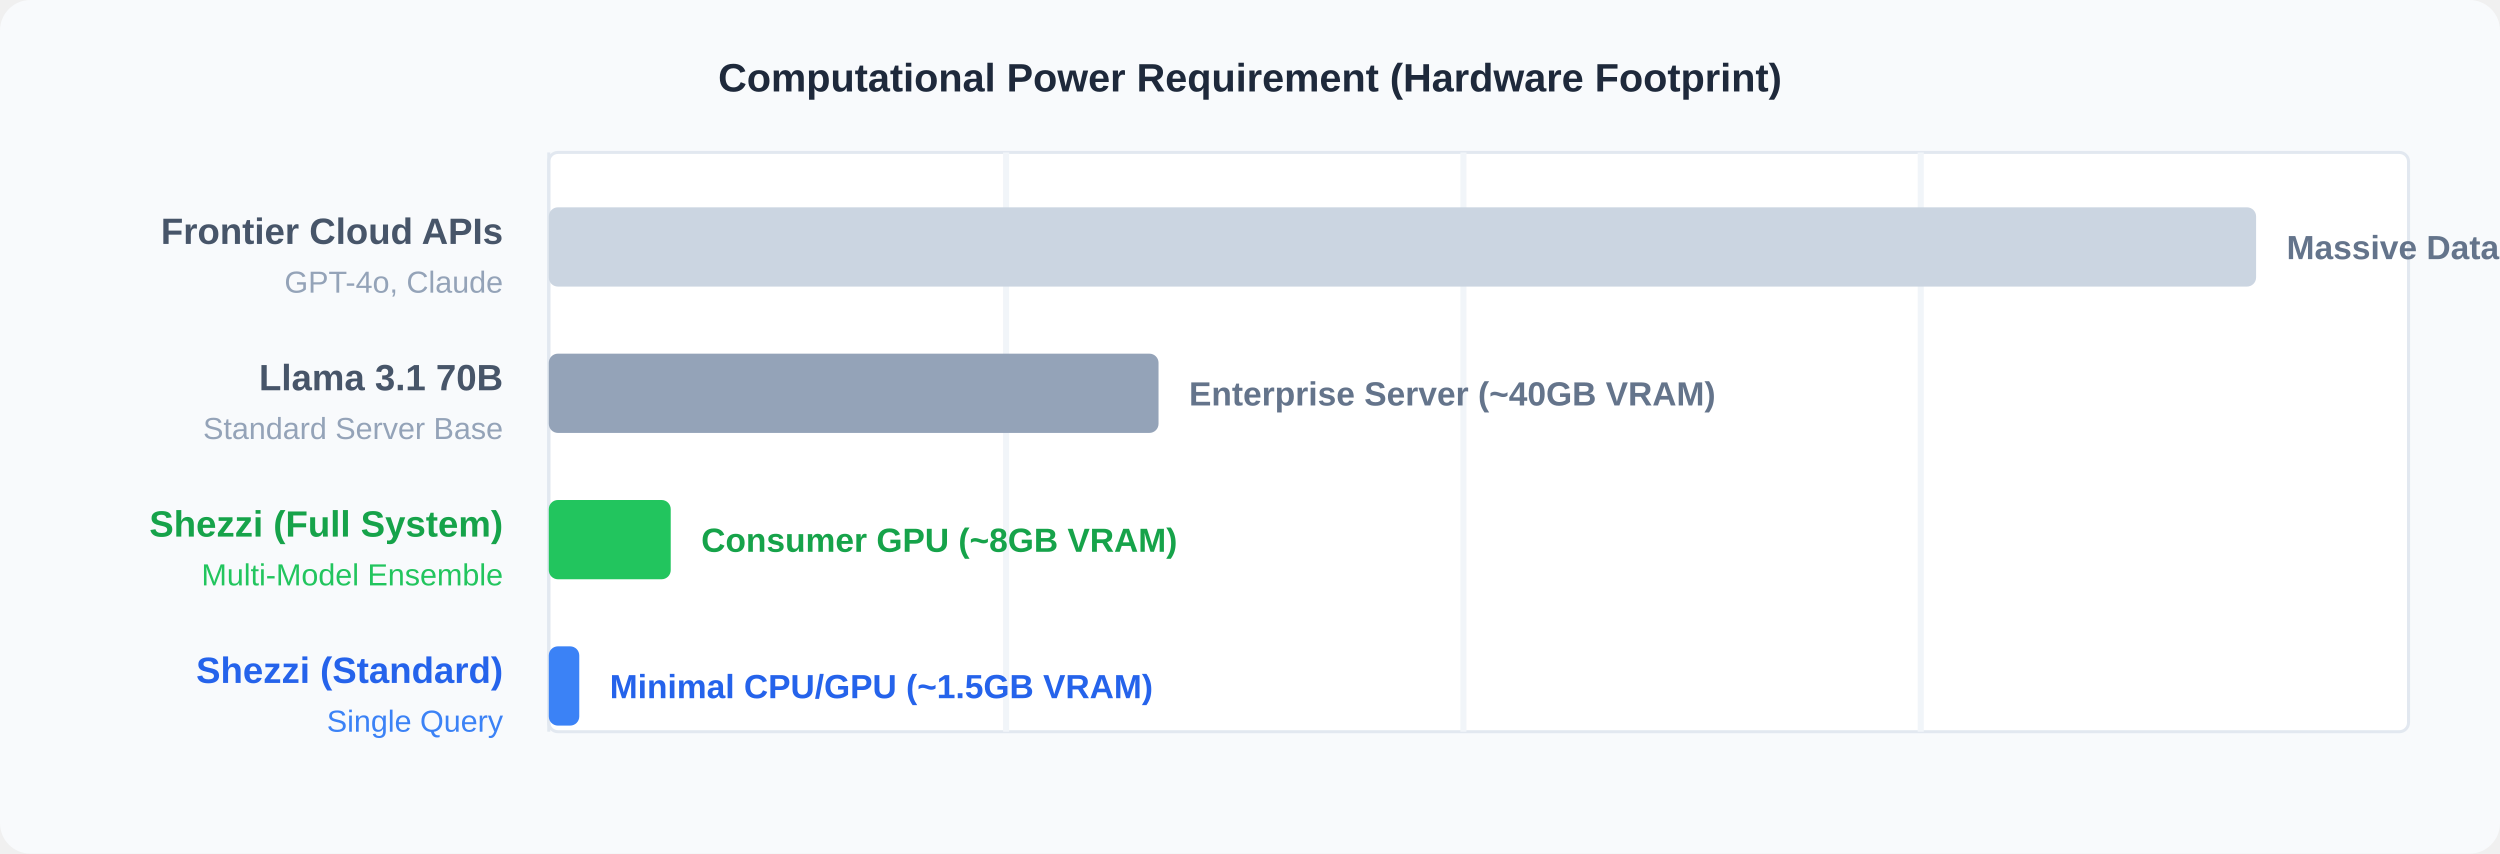
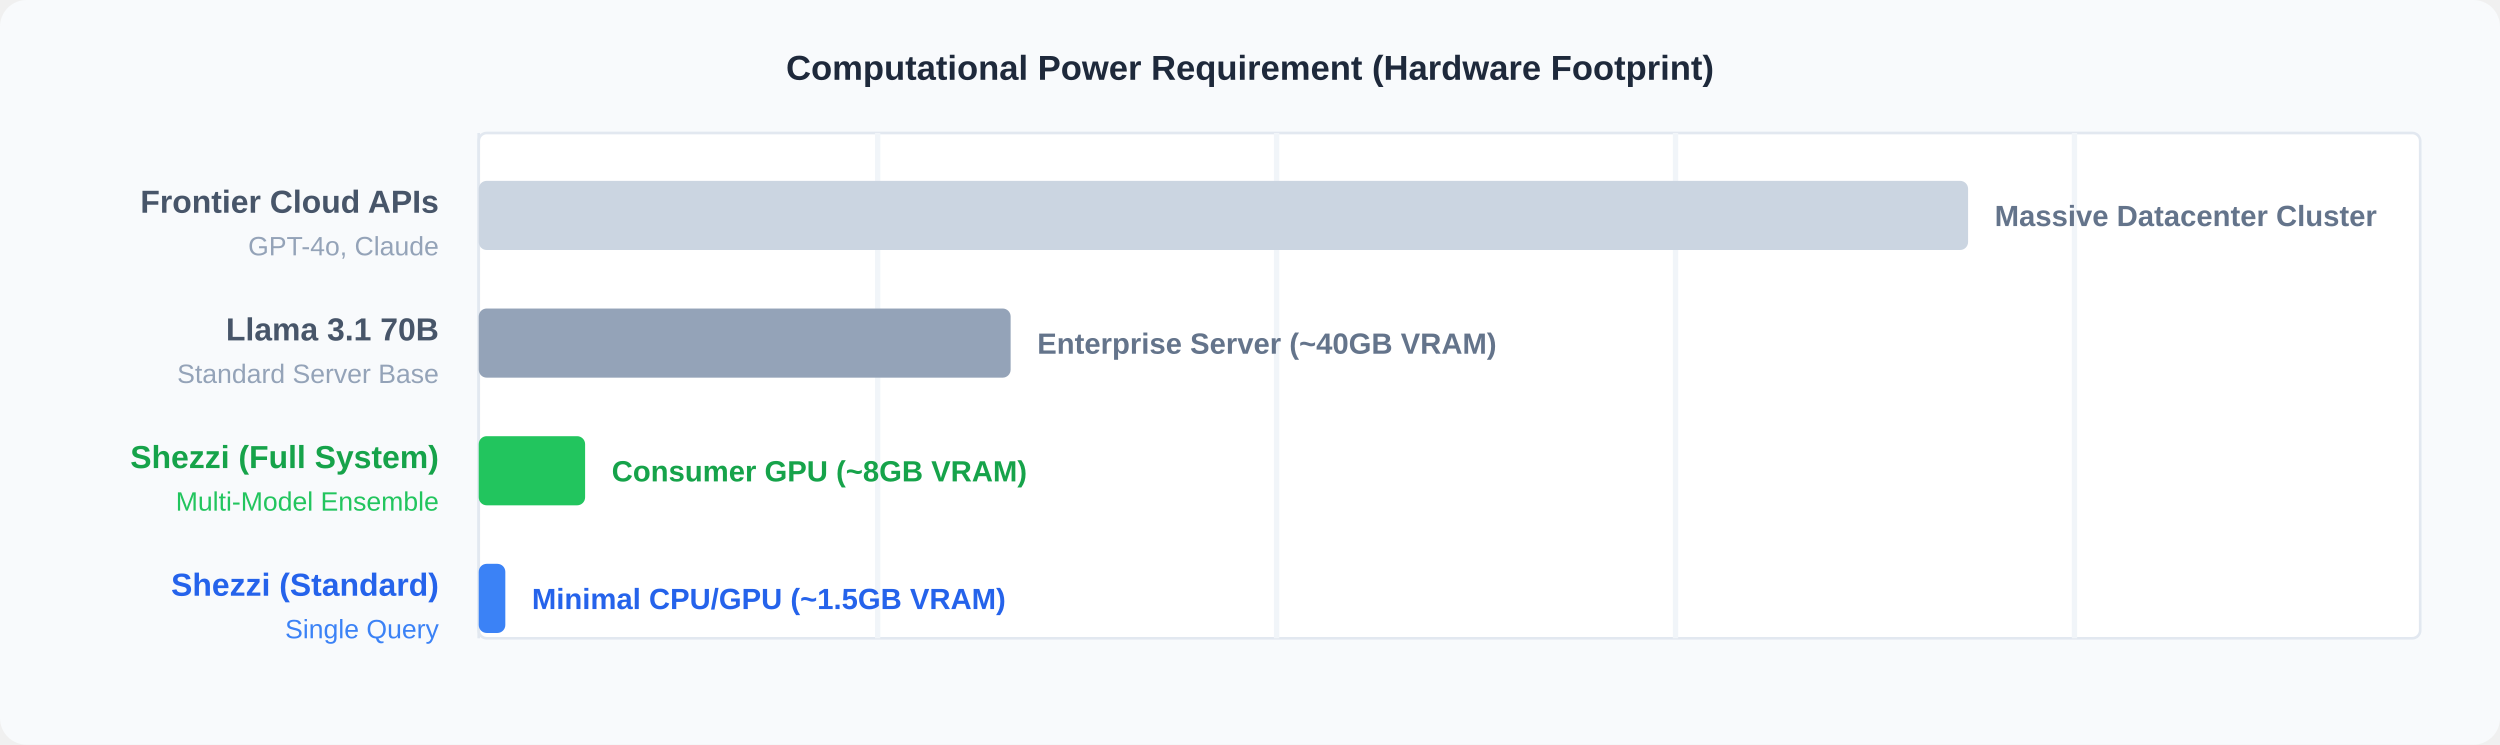
- <svg xmlns="http://www.w3.org/2000/svg" viewBox="0 0 820 280" width="820" height="280" style="font-family:'Segoe UI',system-ui,Arial,sans-serif;background:#f8fafc;">
-   <rect width="820" height="280" fill="#f8fafc" rx="10" />
-   <rect x="180" y="50" width="610" height="190" fill="white" stroke="#e2e8f0" stroke-width="1" rx="3" />
-   <text x="410" y="30" text-anchor="middle" font-size="13" font-weight="700" fill="#1e293b">Computational Power Requirement (Hardware Footprint)</text>
+ <svg xmlns="http://www.w3.org/2000/svg" viewBox="0 0 940 280" width="940" height="280" style="font-family:'Segoe UI',system-ui,Arial,sans-serif;background:#f8fafc;">
+   <rect width="940" height="280" fill="#f8fafc" rx="10" />
+   <rect x="180" y="50" width="730" height="190" fill="white" stroke="#e2e8f0" stroke-width="1" rx="3" />
+   <text x="470" y="30" text-anchor="middle" font-size="13" font-weight="700" fill="#1e293b">Computational Power Requirement (Hardware Footprint)</text>
  <line x1="180" y1="50" x2="180" y2="240" stroke="#e2e8f0" stroke-width="1" />
  <line x1="330" y1="50" x2="330" y2="240" stroke="#f1f5f9" stroke-width="2" />
  <line x1="480" y1="50" x2="480" y2="240" stroke="#f1f5f9" stroke-width="2" />
  <line x1="630" y1="50" x2="630" y2="240" stroke="#f1f5f9" stroke-width="2" />
+   <line x1="780" y1="50" x2="780" y2="240" stroke="#f1f5f9" stroke-width="2" />
  <text x="165" y="80" text-anchor="end" font-size="12" fill="#475569" font-weight="600">Frontier Cloud APIs</text>
  <text x="165" y="96" text-anchor="end" font-size="10" fill="#94a3b8">GPT-4o, Claude</text>
  <rect x="180" y="68" width="560" height="26" fill="#cbd5e1" rx="3" />
  <text x="750" y="85" font-size="11" fill="#64748b" font-weight="600">Massive Datacenter Cluster</text>
  <text x="165" y="128" text-anchor="end" font-size="12" fill="#475569" font-weight="600">Llama 3.1 70B</text>
  <text x="165" y="144" text-anchor="end" font-size="10" fill="#94a3b8">Standard Server Base</text>
  <rect x="180" y="116" width="200" height="26" fill="#94a3b8" rx="3" />
  <text x="390" y="133" font-size="11" fill="#64748b" font-weight="600">Enterprise Server (~40GB VRAM)</text>
  <text x="165" y="176" text-anchor="end" font-size="12" fill="#16a34a" font-weight="600">Shezzi (Full System)</text>
  <text x="165" y="192" text-anchor="end" font-size="10" fill="#22c55e">Multi-Model Ensemble</text>
  <rect x="180" y="164" width="40" height="26" fill="#22c55e" rx="3" />
  <text x="230" y="181" font-size="11" fill="#16a34a" font-weight="600">Consumer GPU (~8GB VRAM)</text>
  <text x="165" y="224" text-anchor="end" font-size="12" fill="#2563eb" font-weight="600">Shezzi (Standard)</text>
  <text x="165" y="240" text-anchor="end" font-size="10" fill="#3b82f6">Single Query</text>
  <rect x="180" y="212" width="10" height="26" fill="#3b82f6" rx="3" />
  <text x="200" y="229" font-size="11" fill="#2563eb" font-weight="600">Minimal CPU/GPU (~1.5GB VRAM)</text>
</svg>
